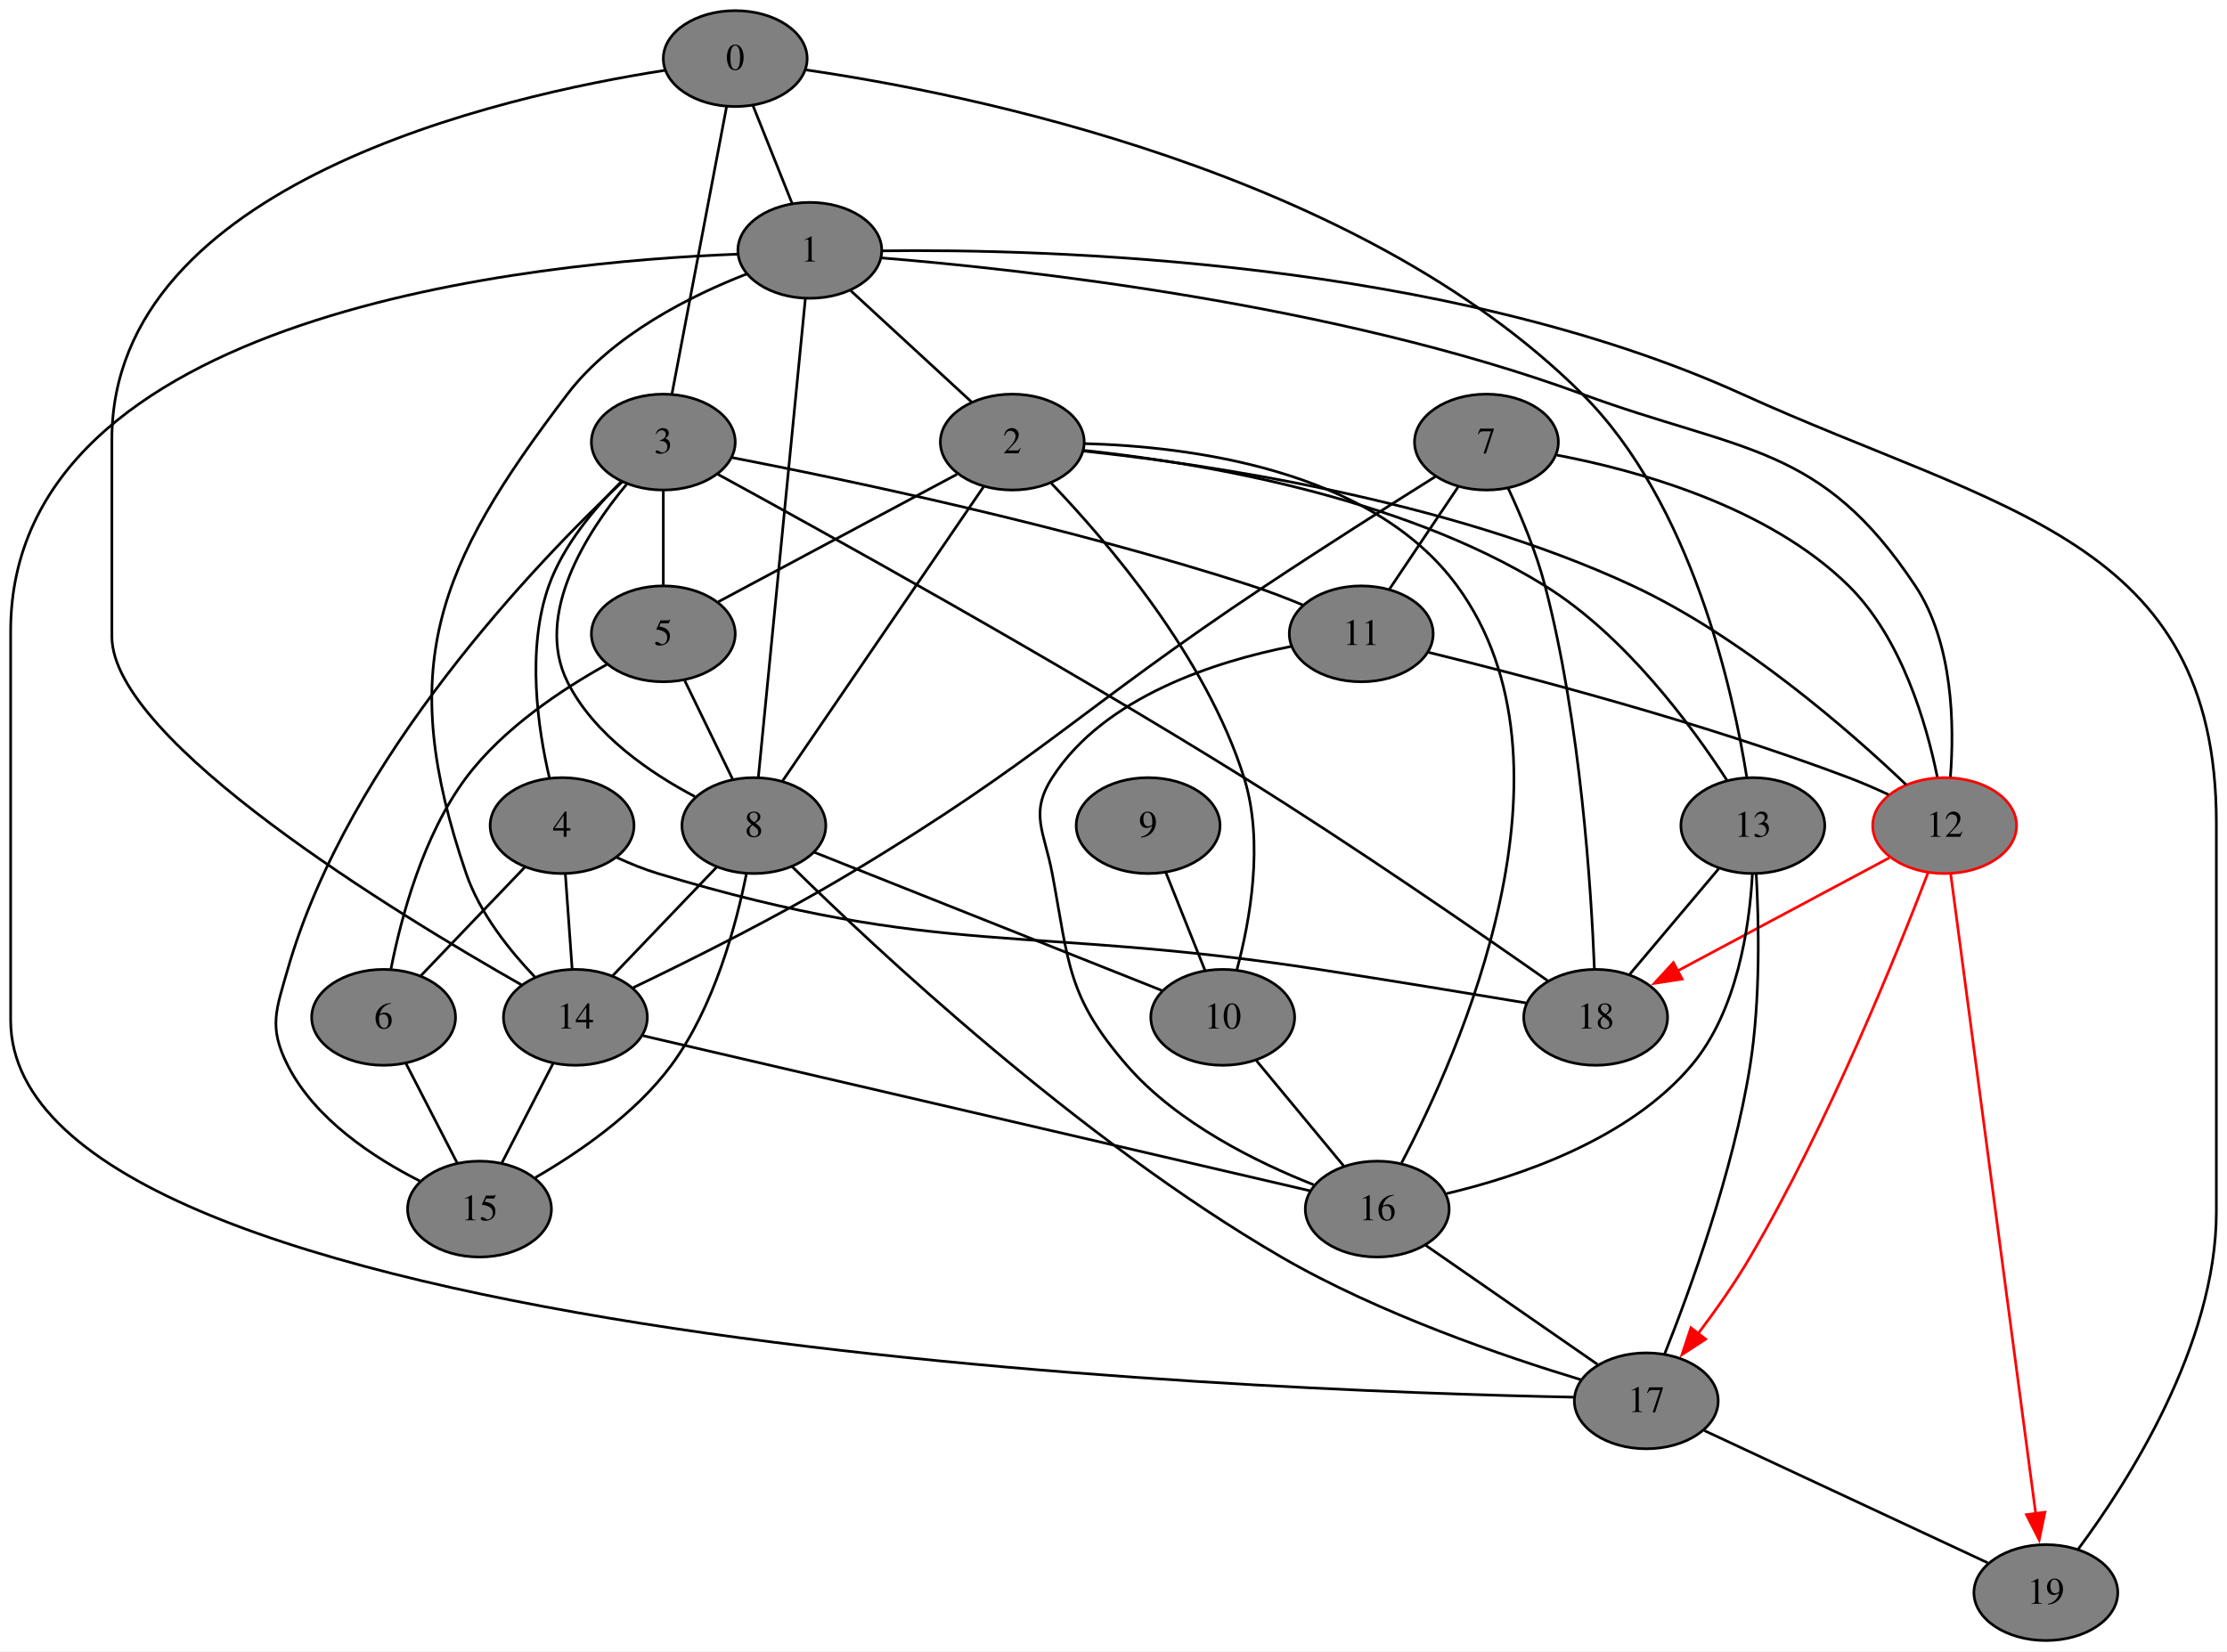
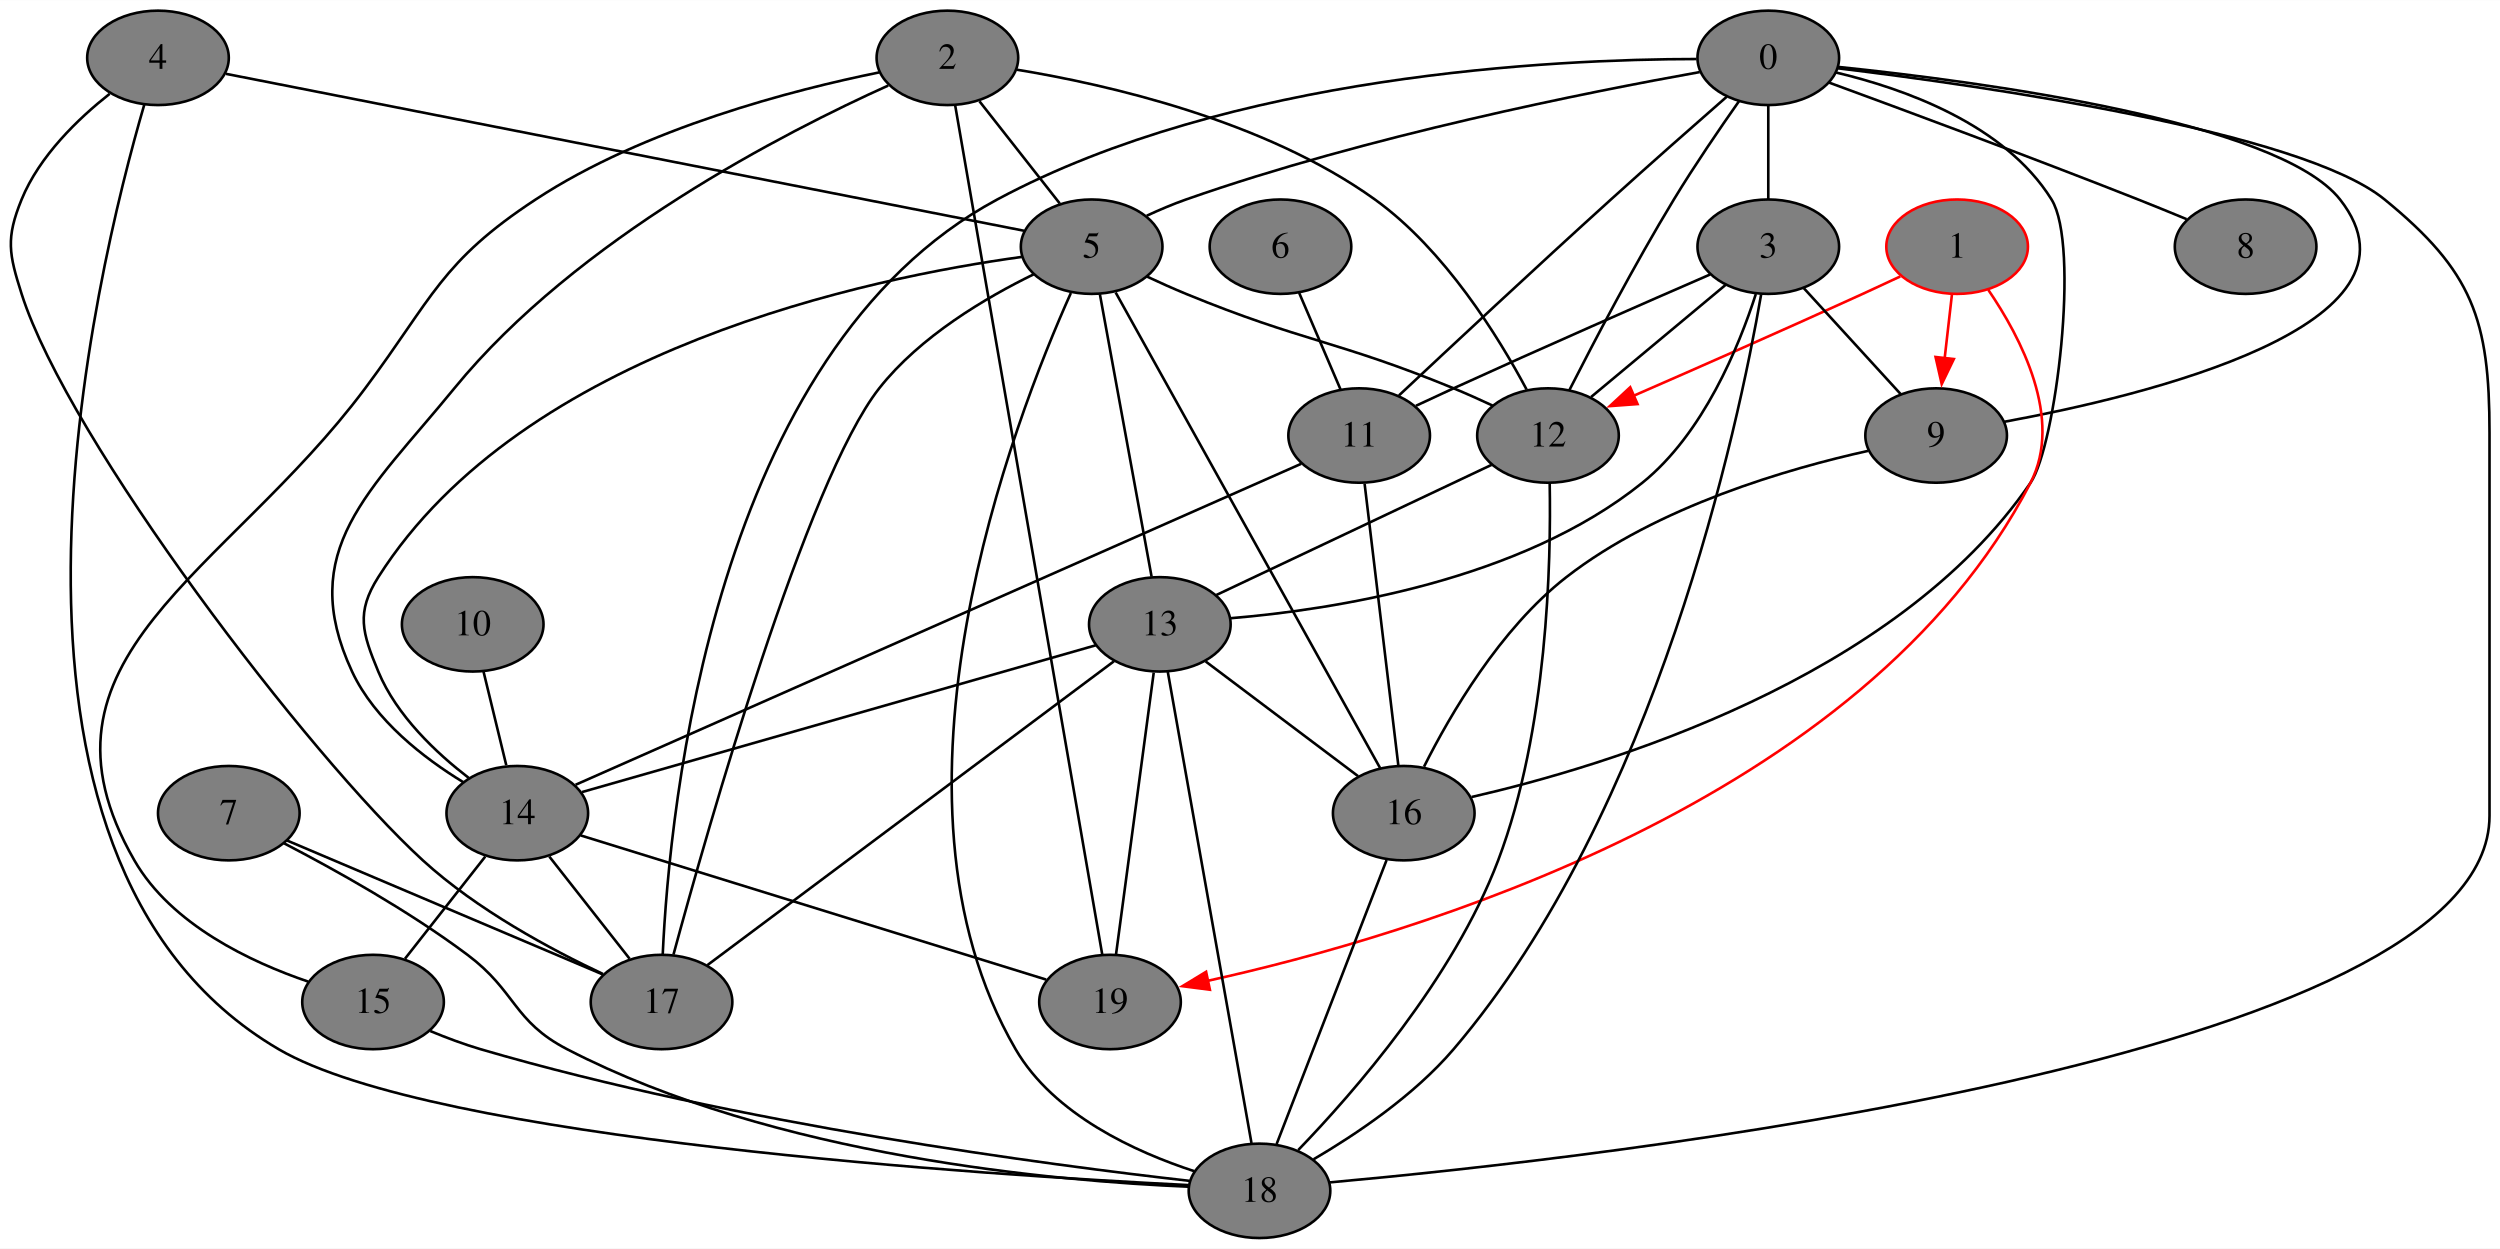
- <svg xmlns="http://www.w3.org/2000/svg" width="836pt" height="620pt" viewBox="0.00 0.00 836.00 620.00">
-   <g id="graph0" class="graph" transform="scale(1 1) rotate(0) translate(4 616)">
-     <polygon fill="white" stroke="none" points="-4,4 -4,-616 832,-616 832,4 -4,4" />
+ <svg xmlns="http://www.w3.org/2000/svg" width="953pt" height="476pt" viewBox="0.00 0.00 953.24 476.00">
+   <g id="graph0" class="graph" transform="scale(1 1) rotate(0) translate(4 472)">
+     <polygon fill="white" stroke="none" points="-4,4 -4,-472 949.24,-472 949.24,4 -4,4" />
    <g id="node1" class="node">
-       <ellipse fill="gray" stroke="black" cx="272" cy="-594" rx="27" ry="18" />
-       <text text-anchor="middle" x="272" y="-589.8" font-family="Times,serif" font-size="14.00">0</text>
+       <ellipse fill="gray" stroke="black" cx="670.24" cy="-450" rx="27" ry="18" />
+       <text text-anchor="middle" x="670.24" y="-445.8" font-family="Times,serif" font-size="14.00">0</text>
+     </g>
+     <g id="node4" class="node">
+       <ellipse fill="gray" stroke="black" cx="670.24" cy="-378" rx="27" ry="18" />
+       <text text-anchor="middle" x="670.24" y="-373.8" font-family="Times,serif" font-size="14.00">3</text>
+     </g>
+     <g id="edge1" class="edge">
+       <path fill="none" stroke="black" d="M670.24,-431.7C670.24,-420.85 670.24,-406.92 670.24,-396.1" />
+     </g>
+     <g id="node6" class="node">
+       <ellipse fill="gray" stroke="black" cx="412.24" cy="-378" rx="27" ry="18" />
+       <text text-anchor="middle" x="412.24" y="-373.8" font-family="Times,serif" font-size="14.00">5</text>
+     </g>
+     <g id="edge2" class="edge">
+       <path fill="none" stroke="black" d="M644.1,-444.58C602.08,-437.06 517.22,-420.23 448.24,-396 443.28,-394.26 438.1,-392.05 433.25,-389.81" />
+     </g>
+     <g id="node9" class="node">
+       <ellipse fill="gray" stroke="black" cx="852.24" cy="-378" rx="27" ry="18" />
+       <text text-anchor="middle" x="852.24" y="-373.8" font-family="Times,serif" font-size="14.00">8</text>
+     </g>
+     <g id="edge3" class="edge">
+       <path fill="none" stroke="black" d="M693.29,-440.61C721.28,-430.35 769.89,-412.34 811.24,-396 817.26,-393.62 823.74,-390.97 829.74,-388.49" />
+     </g>
+     <g id="node10" class="node">
+       <ellipse fill="gray" stroke="black" cx="734.24" cy="-306" rx="27" ry="18" />
+       <text text-anchor="middle" x="734.24" y="-301.8" font-family="Times,serif" font-size="14.00">9</text>
+     </g>
+     <g id="edge4" class="edge">
+       <path fill="none" stroke="black" d="M697.07,-446.53C749.98,-441.06 864.71,-425.93 888.24,-396 926.02,-347.93 813.24,-320.98 760.19,-311.23" />
+     </g>
+     <g id="node12" class="node">
+       <ellipse fill="gray" stroke="black" cx="514.24" cy="-306" rx="27" ry="18" />
+       <text text-anchor="middle" x="514.24" y="-301.8" font-family="Times,serif" font-size="14.00">11</text>
+     </g>
+     <g id="edge5" class="edge">
+       <path fill="none" stroke="black" d="M654.36,-435.15C642.21,-424.52 625.08,-409.43 610.24,-396 581.42,-369.92 548.27,-338.97 529.43,-321.3" />
+     </g>
+     <g id="node13" class="node">
+       <ellipse fill="gray" stroke="black" cx="586.24" cy="-306" rx="27" ry="18" />
+       <text text-anchor="middle" x="586.24" y="-301.8" font-family="Times,serif" font-size="14.00">12</text>
+     </g>
+     <g id="edge6" class="edge">
+       <path fill="none" stroke="black" d="M659.1,-433.51C651.76,-423.08 642.09,-408.93 634.24,-396 619.21,-371.24 603.61,-341.42 594.42,-323.36" />
+     </g>
+     <g id="node17" class="node">
+       <ellipse fill="gray" stroke="black" cx="531.24" cy="-162" rx="27" ry="18" />
+       <text text-anchor="middle" x="531.24" y="-157.8" font-family="Times,serif" font-size="14.00">16</text>
+     </g>
+     <g id="edge7" class="edge">
+       <path fill="none" stroke="black" d="M695.99,-444.43C721.85,-438.31 760.34,-424.72 778.24,-396 789.2,-378.41 779.87,-302.08 770.24,-288 718.83,-212.82 607.58,-179.72 557.09,-168.16" />
+     </g>
+     <g id="node18" class="node">
+       <ellipse fill="gray" stroke="black" cx="248.24" cy="-90" rx="27" ry="18" />
+       <text text-anchor="middle" x="248.24" y="-85.8" font-family="Times,serif" font-size="14.00">17</text>
+     </g>
+     <g id="edge8" class="edge">
+       <path fill="none" stroke="black" d="M642.88,-449.55C588.66,-449.51 465.13,-443.7 376.24,-396 267.95,-337.89 251.26,-163.8 248.7,-108.24" />
+     </g>
+     <g id="node19" class="node">
+       <ellipse fill="gray" stroke="black" cx="476.24" cy="-18" rx="27" ry="18" />
+       <text text-anchor="middle" x="476.24" y="-13.8" font-family="Times,serif" font-size="14.00">18</text>
+     </g>
+     <g id="edge9" class="edge">
+       <path fill="none" stroke="black" d="M696.85,-446.01C751.37,-439.4 873.34,-422.07 905.24,-396 938.82,-368.56 945.24,-350.37 945.24,-307 945.24,-307 945.24,-307 945.24,-161 945.24,-67.95 602.8,-30.24 503.14,-21.23" />
    </g>
    <g id="node2" class="node">
-       <ellipse fill="gray" stroke="black" cx="300" cy="-522" rx="27" ry="18" />
-       <text text-anchor="middle" x="300" y="-517.8" font-family="Times,serif" font-size="14.00">1</text>
-     </g>
-     <g id="edge1" class="edge">
-       <path fill="none" stroke="black" d="M278.64,-576.41C283.1,-565.25 288.96,-550.6 293.41,-539.47" />
-     </g>
-     <g id="node4" class="node">
-       <ellipse fill="gray" stroke="black" cx="245" cy="-450" rx="27" ry="18" />
-       <text text-anchor="middle" x="245" y="-445.8" font-family="Times,serif" font-size="14.00">3</text>
-     </g>
-     <g id="edge2" class="edge">
-       <path fill="none" stroke="black" d="M268.74,-575.87C263.55,-548.58 253.47,-495.52 248.27,-468.19" />
+       <ellipse fill="gray" stroke="red" cx="742.24" cy="-378" rx="27" ry="18" />
+       <text text-anchor="middle" x="742.24" y="-373.8" font-family="Times,serif" font-size="14.00">1</text>
+     </g>
+     <g id="edge10" class="edge">
+       <path fill="none" stroke="red" d="M740.26,-359.7C739.43,-352.41 738.44,-343.73 737.5,-335.54" />
+       <polygon fill="red" stroke="red" points="740.98,-335.15 736.37,-325.61 734.02,-335.94 740.98,-335.15" />
+     </g>
+     <g id="edge11" class="edge">
+       <path fill="none" stroke="red" d="M720.58,-366.66C715.86,-364.44 710.89,-362.13 706.24,-360 676.78,-346.54 643.02,-331.68 618.82,-321.13" />
+       <polygon fill="red" stroke="red" points="620.38,-317.99 609.82,-317.21 617.59,-324.41 620.38,-317.99" />
+     </g>
+     <g id="node20" class="node">
+       <ellipse fill="gray" stroke="black" cx="419.24" cy="-90" rx="27" ry="18" />
+       <text text-anchor="middle" x="419.24" y="-85.8" font-family="Times,serif" font-size="14.00">19</text>
+     </g>
+     <g id="edge12" class="edge">
+       <path fill="none" stroke="red" d="M754.1,-361.58C766.58,-343.32 782.81,-312.32 770.24,-288 707.01,-165.62 533.03,-114.9 456.36,-98.05" />
+       <polygon fill="red" stroke="red" points="457.33,-94.68 446.83,-96.03 455.88,-101.52 457.33,-94.68" />
+     </g>
+     <g id="node3" class="node">
+       <ellipse fill="gray" stroke="black" cx="357.24" cy="-450" rx="27" ry="18" />
+       <text text-anchor="middle" x="357.24" y="-445.8" font-family="Times,serif" font-size="14.00">2</text>
+     </g>
+     <g id="edge13" class="edge">
+       <path fill="none" stroke="black" d="M369.45,-433.46C378.56,-421.86 390.96,-406.08 400.07,-394.49" />
+     </g>
+     <g id="edge14" class="edge">
+       <path fill="none" stroke="black" d="M383.76,-445.48C418.01,-439.85 478.21,-426.23 520.24,-396 546.94,-376.79 567.42,-343.53 578.07,-323.57" />
+     </g>
+     <g id="node15" class="node">
+       <ellipse fill="gray" stroke="black" cx="193.24" cy="-162" rx="27" ry="18" />
+       <text text-anchor="middle" x="193.24" y="-157.8" font-family="Times,serif" font-size="14.00">14</text>
+     </g>
+     <g id="edge15" class="edge">
+       <path fill="none" stroke="black" d="M334.67,-439.44C295.82,-421.94 215.99,-381.21 169.24,-324 136.95,-284.48 108.7,-262.27 130.24,-216 138.93,-197.34 157.77,-182.9 172.6,-173.84" />
+     </g>
+     <g id="node16" class="node">
+       <ellipse fill="gray" stroke="black" cx="138.24" cy="-90" rx="27" ry="18" />
+       <text text-anchor="middle" x="138.24" y="-85.8" font-family="Times,serif" font-size="14.00">15</text>
+     </g>
+     <g id="edge16" class="edge">
+       <path fill="none" stroke="black" d="M331.27,-444.46C298.58,-437.83 241.72,-423.24 200.24,-396 164.2,-372.34 161.04,-358.54 135.24,-324 81.96,-252.65 2.86,-221.2 47.24,-144 61.36,-119.43 91.74,-105.18 113.52,-97.77" />
+     </g>
+     <g id="edge17" class="edge">
+       <path fill="none" stroke="black" d="M360.23,-431.73C370.73,-371.12 405.83,-168.44 416.28,-108.09" />
+     </g>
+     <g id="edge18" class="edge">
+       <path fill="none" stroke="black" d="M683.81,-362.15C694.67,-350.28 709.83,-333.7 720.69,-321.82" />
+     </g>
+     <g id="edge19" class="edge">
+       <path fill="none" stroke="black" d="M648.05,-367.4C623.91,-356.91 584.21,-339.52 550.24,-324 545.59,-321.87 540.62,-319.56 535.9,-317.34" />
+     </g>
+     <g id="edge20" class="edge">
+       <path fill="none" stroke="black" d="M654.04,-363.5C639.26,-351.19 617.53,-333.07 602.67,-320.69" />
    </g>
    <g id="node14" class="node">
-       <ellipse fill="gray" stroke="black" cx="654" cy="-306" rx="27" ry="18" />
-       <text text-anchor="middle" x="654" y="-301.8" font-family="Times,serif" font-size="14.00">13</text>
-     </g>
-     <g id="edge3" class="edge">
-       <path fill="none" stroke="black" d="M298.48,-589.76C358.4,-581.07 505.74,-551.94 590,-468 631.13,-427.03 646.62,-356.33 651.75,-324.01" />
-     </g>
-     <g id="node15" class="node">
-       <ellipse fill="gray" stroke="black" cx="212" cy="-234" rx="27" ry="18" />
-       <text text-anchor="middle" x="212" y="-229.8" font-family="Times,serif" font-size="14.00">14</text>
-     </g>
-     <g id="edge4" class="edge">
-       <path fill="none" stroke="black" d="M245.61,-589.59C184.42,-580.07 38,-547.23 38,-451 38,-451 38,-451 38,-377 38,-337.72 145.8,-272.3 191.7,-246.23" />
-     </g>
-     <g id="node3" class="node">
-       <ellipse fill="gray" stroke="black" cx="376" cy="-450" rx="27" ry="18" />
-       <text text-anchor="middle" x="376" y="-445.8" font-family="Times,serif" font-size="14.00">2</text>
-     </g>
-     <g id="edge5" class="edge">
-       <path fill="none" stroke="black" d="M315.38,-506.83C328.57,-494.69 347.46,-477.28 360.64,-465.14" />
-     </g>
-     <g id="node9" class="node">
-       <ellipse fill="gray" stroke="black" cx="279" cy="-306" rx="27" ry="18" />
-       <text text-anchor="middle" x="279" y="-301.8" font-family="Times,serif" font-size="14.00">8</text>
-     </g>
-     <g id="edge6" class="edge">
-       <path fill="none" stroke="black" d="M298.32,-503.85C294.38,-463.78 284.63,-364.38 280.69,-324.23" />
-     </g>
-     <g id="node13" class="node">
-       <ellipse fill="gray" stroke="red" cx="726" cy="-306" rx="27" ry="18" />
-       <text text-anchor="middle" x="726" y="-301.8" font-family="Times,serif" font-size="14.00">12</text>
-     </g>
-     <g id="edge7" class="edge">
-       <path fill="none" stroke="black" d="M326.79,-519.17C378.92,-514.94 497.03,-502.11 590,-468 650.19,-445.92 679.57,-449.43 715,-396 729.28,-374.46 729.67,-343.43 728.17,-324.28" />
-     </g>
-     <g id="edge8" class="edge">
-       <path fill="none" stroke="black" d="M276.3,-513.13C255.52,-505.03 226.06,-490.4 209,-468 159.47,-402.94 144.57,-365.37 171,-288 176.11,-273.03 187.37,-259.01 196.79,-249.15" />
-     </g>
-     <g id="node18" class="node">
-       <ellipse fill="gray" stroke="black" cx="614" cy="-90" rx="27" ry="18" />
-       <text text-anchor="middle" x="614" y="-85.8" font-family="Times,serif" font-size="14.00">17</text>
-     </g>
-     <g id="edge9" class="edge">
-       <path fill="none" stroke="black" d="M272.85,-520.56C199,-517.78 0,-499.14 0,-379 0,-379 0,-379 0,-233 0,-110.73 468,-93.72 586.82,-91.37" />
-     </g>
-     <g id="node20" class="node">
-       <ellipse fill="gray" stroke="black" cx="764" cy="-18" rx="27" ry="18" />
-       <text text-anchor="middle" x="764" y="-13.8" font-family="Times,serif" font-size="14.00">19</text>
-     </g>
-     <g id="edge10" class="edge">
-       <path fill="none" stroke="black" d="M327.31,-521.81C388.17,-522.58 538.38,-518.72 650,-468 747.11,-423.87 828,-413.67 828,-307 828,-307 828,-307 828,-161 828,-110.97 794.58,-59.09 776.04,-34.17" />
-     </g>
-     <g id="node6" class="node">
-       <ellipse fill="gray" stroke="black" cx="245" cy="-378" rx="27" ry="18" />
-       <text text-anchor="middle" x="245" y="-373.8" font-family="Times,serif" font-size="14.00">5</text>
-     </g>
-     <g id="edge11" class="edge">
-       <path fill="none" stroke="black" d="M355.24,-437.91C330.71,-424.8 290.15,-403.12 265.66,-390.04" />
-     </g>
-     <g id="edge12" class="edge">
-       <path fill="none" stroke="black" d="M365.25,-433.26C346.6,-405.97 308.48,-350.15 289.8,-322.81" />
+       <ellipse fill="gray" stroke="black" cx="438.24" cy="-234" rx="27" ry="18" />
+       <text text-anchor="middle" x="438.24" y="-229.8" font-family="Times,serif" font-size="14.00">13</text>
+     </g>
+     <g id="edge21" class="edge">
+       <path fill="none" stroke="black" d="M665.5,-359.96C659.02,-339.83 645.48,-306.73 622.24,-288 575.78,-250.56 504.01,-239.56 465.27,-236.34" />
+     </g>
+     <g id="edge22" class="edge">
+       <path fill="none" stroke="black" d="M667.52,-359.8C658.87,-309.9 627.81,-162.9 550.24,-72 535.16,-54.33 513,-39.48 496.86,-30.03" />
+     </g>
+     <g id="node5" class="node">
+       <ellipse fill="gray" stroke="black" cx="56.24" cy="-450" rx="27" ry="18" />
+       <text text-anchor="middle" x="56.24" y="-445.8" font-family="Times,serif" font-size="14.00">4</text>
+     </g>
+     <g id="edge23" class="edge">
+       <path fill="none" stroke="black" d="M82.13,-443.91C147.89,-430.98 320.79,-396.98 386.45,-384.07" />
+     </g>
+     <g id="edge24" class="edge">
+       <path fill="none" stroke="black" d="M37.83,-436.3C25.77,-426.79 11.02,-412.59 4.24,-396 -1.81,-381.19 -0.61,-375.25 4.24,-360 22.08,-303.95 113.84,-183.7 157.24,-144 177.88,-125.12 206.35,-109.88 225.92,-100.67" />
+     </g>
+     <g id="edge25" class="edge">
+       <path fill="none" stroke="black" d="M51.03,-432.22C32.55,-368.99 -22.38,-144.95 102.24,-72 161.38,-37.38 373.23,-23.96 449.03,-20.2" />
+     </g>
+     <g id="edge26" class="edge">
+       <path fill="none" stroke="black" d="M433.4,-366.57C438.23,-364.31 443.38,-362 448.24,-360 492.7,-341.71 505.78,-342.29 550.24,-324 555.1,-322 560.24,-319.69 565.08,-317.43" />
+     </g>
+     <g id="edge27" class="edge">
+       <path fill="none" stroke="black" d="M415.38,-359.87C420.37,-332.58 430.09,-279.52 435.09,-252.19" />
+     </g>
+     <g id="edge28" class="edge">
+       <path fill="none" stroke="black" d="M385.6,-374.1C328.6,-366.28 195.51,-339.1 140.24,-252 131.67,-238.49 134.12,-230.78 140.24,-216 147.21,-199.17 162.41,-184.9 174.75,-175.42" />
+     </g>
+     <g id="edge29" class="edge">
+       <path fill="none" stroke="black" d="M421.38,-360.56C443.58,-320.63 500.16,-218.89 522.23,-179.2" />
+     </g>
+     <g id="edge30" class="edge">
+       <path fill="none" stroke="black" d="M390.1,-367.45C371.96,-358.6 346.83,-343.81 331.24,-324 303.49,-288.74 265.73,-155.75 252.8,-108.11" />
+     </g>
+     <g id="edge31" class="edge">
+       <path fill="none" stroke="black" d="M404.33,-360.35C382.59,-311.95 327.12,-168.58 383.24,-72 397.81,-46.93 429.15,-32.74 451.42,-25.47" />
+     </g>
+     <g id="node7" class="node">
+       <ellipse fill="gray" stroke="black" cx="484.24" cy="-378" rx="27" ry="18" />
+       <text text-anchor="middle" x="484.24" y="-373.8" font-family="Times,serif" font-size="14.00">6</text>
+     </g>
+     <g id="edge32" class="edge">
+       <path fill="none" stroke="black" d="M491.35,-360.41C496.13,-349.25 502.41,-334.6 507.18,-323.47" />
+     </g>
+     <g id="node8" class="node">
+       <ellipse fill="gray" stroke="black" cx="83.24" cy="-162" rx="27" ry="18" />
+       <text text-anchor="middle" x="83.24" y="-157.8" font-family="Times,serif" font-size="14.00">7</text>
+     </g>
+     <g id="edge33" class="edge">
+       <path fill="none" stroke="black" d="M105.49,-151.56C136.98,-138.2 194.23,-113.91 225.81,-100.51" />
+     </g>
+     <g id="edge34" class="edge">
+       <path fill="none" stroke="black" d="M104.33,-150.5C123.35,-140.63 151.7,-124.88 174.24,-108 192.86,-94.05 191.59,-82.71 212.24,-72 291.51,-30.91 399.45,-21.63 449.15,-19.57" />
+     </g>
+     <g id="edge35" class="edge">
+       <path fill="none" stroke="black" d="M708.27,-300.14C678.1,-293.45 628.03,-279.05 593.24,-252 567.97,-232.35 548.92,-199.55 538.97,-179.73" />
    </g>
    <g id="node11" class="node">
-       <ellipse fill="gray" stroke="black" cx="455" cy="-234" rx="27" ry="18" />
-       <text text-anchor="middle" x="455" y="-229.8" font-family="Times,serif" font-size="14.00">10</text>
-     </g>
-     <g id="edge13" class="edge">
-       <path fill="none" stroke="black" d="M390.68,-434.5C411.53,-412.76 448.75,-369.41 463,-324 470.62,-299.72 465.19,-270.03 460.31,-251.82" />
-     </g>
-     <g id="edge14" class="edge">
-       <path fill="none" stroke="black" d="M402.69,-446.64C447.28,-441.91 538.9,-428.74 609,-396 650.16,-376.77 690.65,-341.26 711.5,-321.4" />
-     </g>
-     <g id="edge15" class="edge">
-       <path fill="none" stroke="black" d="M402.88,-446.88C443.22,-442.64 520.59,-430.36 576,-396 606.21,-377.27 631.21,-343.21 644.24,-323.09" />
-     </g>
-     <g id="node17" class="node">
-       <ellipse fill="gray" stroke="black" cx="513" cy="-162" rx="27" ry="18" />
-       <text text-anchor="middle" x="513" y="-157.8" font-family="Times,serif" font-size="14.00">16</text>
-     </g>
-     <g id="edge16" class="edge">
-       <path fill="none" stroke="black" d="M403.19,-449.43C441.62,-448.39 510.76,-440.06 543,-396 592.26,-328.69 543.67,-220.24 522.13,-179.32" />
-     </g>
-     <g id="node5" class="node">
-       <ellipse fill="gray" stroke="black" cx="207" cy="-306" rx="27" ry="18" />
-       <text text-anchor="middle" x="207" y="-301.8" font-family="Times,serif" font-size="14.00">4</text>
-     </g>
-     <g id="edge17" class="edge">
-       <path fill="none" stroke="black" d="M229.06,-434.99C219.19,-425.2 207.39,-411.19 202,-396 193.52,-372.08 197.95,-342.28 202.24,-323.95" />
-     </g>
-     <g id="edge18" class="edge">
-       <path fill="none" stroke="black" d="M245,-431.7C245,-420.85 245,-406.92 245,-396.1" />
-     </g>
-     <g id="edge19" class="edge">
-       <path fill="none" stroke="black" d="M231.27,-434.21C216.4,-416.29 196.39,-385.37 209,-360 218.91,-340.07 240.28,-325.64 256.82,-316.91" />
-     </g>
-     <g id="node12" class="node">
-       <ellipse fill="gray" stroke="black" cx="507" cy="-378" rx="27" ry="18" />
-       <text text-anchor="middle" x="507" y="-373.8" font-family="Times,serif" font-size="14.00">11</text>
-     </g>
-     <g id="edge20" class="edge">
-       <path fill="none" stroke="black" d="M270.89,-444.17C312.54,-436.1 396.77,-418.5 466,-396 472.3,-393.95 479,-391.36 485.11,-388.82" />
-     </g>
-     <g id="node16" class="node">
-       <ellipse fill="gray" stroke="black" cx="176" cy="-162" rx="27" ry="18" />
-       <text text-anchor="middle" x="176" y="-157.8" font-family="Times,serif" font-size="14.00">15</text>
-     </g>
-     <g id="edge21" class="edge">
-       <path fill="none" stroke="black" d="M229.62,-435.12C198.03,-405.37 126.84,-331.65 104,-252 99.59,-236.62 96.78,-230.28 104,-216 114.3,-195.64 136.51,-181.19 153.56,-172.57" />
-     </g>
-     <g id="node19" class="node">
-       <ellipse fill="gray" stroke="black" cx="595" cy="-234" rx="27" ry="18" />
-       <text text-anchor="middle" x="595" y="-229.8" font-family="Times,serif" font-size="14.00">18</text>
-     </g>
-     <g id="edge22" class="edge">
-       <path fill="none" stroke="black" d="M265.43,-437.94C304.37,-416.7 391.71,-368.39 463,-324 504.53,-298.14 551.73,-265.49 576.91,-247.81" />
-     </g>
-     <g id="node7" class="node">
-       <ellipse fill="gray" stroke="black" cx="140" cy="-234" rx="27" ry="18" />
-       <text text-anchor="middle" x="140" y="-229.8" font-family="Times,serif" font-size="14.00">6</text>
-     </g>
-     <g id="edge23" class="edge">
-       <path fill="none" stroke="black" d="M193.12,-290.5C181.62,-278.48 165.36,-261.49 153.86,-249.49" />
-     </g>
-     <g id="edge24" class="edge">
-       <path fill="none" stroke="black" d="M208.24,-287.7C209.01,-276.85 210.01,-262.92 210.78,-252.1" />
-     </g>
-     <g id="edge25" class="edge">
-       <path fill="none" stroke="black" d="M227.52,-294.03C232.48,-291.74 237.84,-289.56 243,-288 349.64,-255.87 380.93,-268.98 491,-252 517.58,-247.9 547.93,-242.9 568.95,-239.39" />
-     </g>
-     <g id="edge26" class="edge">
-       <path fill="none" stroke="black" d="M223.75,-366.47C207.25,-357.32 184.91,-342.6 171,-324 154.73,-302.25 146.53,-271.29 142.77,-252.2" />
-     </g>
-     <g id="edge27" class="edge">
-       <path fill="none" stroke="black" d="M253.06,-360.41C258.48,-349.25 265.59,-334.6 271,-323.47" />
-     </g>
-     <g id="edge28" class="edge">
-       <path fill="none" stroke="black" d="M148.35,-216.76C154.17,-205.46 161.89,-190.44 167.7,-179.15" />
-     </g>
-     <g id="node8" class="node">
-       <ellipse fill="gray" stroke="black" cx="554" cy="-450" rx="27" ry="18" />
-       <text text-anchor="middle" x="554" y="-445.8" font-family="Times,serif" font-size="14.00">7</text>
-     </g>
-     <g id="edge29" class="edge">
-       <path fill="none" stroke="black" d="M543.33,-433.12C535.64,-421.66 525.3,-406.26 517.62,-394.82" />
-     </g>
-     <g id="edge30" class="edge">
-       <path fill="none" stroke="black" d="M580.42,-445.12C610.6,-439.39 659.71,-425.91 690,-396 709.93,-376.33 719.2,-344.15 723.23,-324.35" />
-     </g>
-     <g id="edge31" class="edge">
-       <path fill="none" stroke="black" d="M534.75,-436.99C517.84,-426.38 492.64,-410.39 471,-396 400.78,-349.3 387.31,-331.38 315,-288 287.75,-271.65 254.9,-255.3 233.75,-245.17" />
-     </g>
-     <g id="edge32" class="edge">
-       <path fill="none" stroke="black" d="M562.15,-432.7C566.93,-422.42 572.68,-408.72 576,-396 589.37,-344.8 593.35,-281.97 594.52,-252.21" />
-     </g>
-     <g id="edge33" class="edge">
-       <path fill="none" stroke="black" d="M301.65,-295.99C335.35,-282.59 398.35,-257.53 432.16,-244.08" />
-     </g>
-     <g id="edge34" class="edge">
-       <path fill="none" stroke="black" d="M265.12,-290.5C253.62,-278.48 237.36,-261.49 225.86,-249.49" />
-     </g>
-     <g id="edge35" class="edge">
-       <path fill="none" stroke="black" d="M276.18,-287.84C272.37,-268.79 264.13,-237.85 248,-216 234.54,-197.77 213.02,-183.09 197,-173.85" />
+       <ellipse fill="gray" stroke="black" cx="176.24" cy="-234" rx="27" ry="18" />
+       <text text-anchor="middle" x="176.24" y="-229.8" font-family="Times,serif" font-size="14.00">10</text>
    </g>
    <g id="edge36" class="edge">
-       <path fill="none" stroke="black" d="M293.2,-290.73C324.18,-260.27 401.13,-188.04 477,-144 513.94,-122.56 561.19,-106.48 589.45,-97.93" />
-     </g>
-     <g id="node10" class="node">
-       <ellipse fill="gray" stroke="black" cx="427" cy="-306" rx="27" ry="18" />
-       <text text-anchor="middle" x="427" y="-301.8" font-family="Times,serif" font-size="14.00">9</text>
+       <path fill="none" stroke="black" d="M180.35,-216.05C182.99,-205.21 186.39,-191.18 189.04,-180.28" />
    </g>
    <g id="edge37" class="edge">
-       <path fill="none" stroke="black" d="M433.64,-288.41C438.1,-277.25 443.96,-262.6 448.41,-251.47" />
+       <path fill="none" stroke="black" d="M492.18,-295.24C433.53,-269.3 274.28,-198.85 215.46,-172.83" />
    </g>
    <g id="edge38" class="edge">
-       <path fill="none" stroke="black" d="M467.59,-217.81C477.31,-206.07 490.72,-189.89 500.44,-178.16" />
+       <path fill="none" stroke="black" d="M516.32,-287.59C519.6,-260.19 525.93,-207.32 529.19,-180.11" />
    </g>
    <g id="edge39" class="edge">
-       <path fill="none" stroke="black" d="M532.28,-371.04C567.97,-362.31 634.93,-344.83 690,-324 694.91,-322.14 700.08,-319.89 704.92,-317.64" />
+       <path fill="none" stroke="black" d="M564.72,-294.82C536.66,-281.55 487.86,-258.47 459.79,-245.19" />
    </g>
    <g id="edge40" class="edge">
-       <path fill="none" stroke="black" d="M480.68,-373.27C452.97,-367.79 410.69,-354.64 391,-324 382.35,-310.54 388.05,-303.73 391,-288 397.33,-254.25 396.51,-241.95 419,-216 437.9,-194.2 468.07,-179.45 489.12,-171.15" />
+       <path fill="none" stroke="black" d="M586.89,-287.91C587.46,-257.79 586.09,-193.74 567.24,-144 550.12,-98.82 512.08,-55.38 491.01,-33.56" />
    </g>
    <g id="edge41" class="edge">
-       <path fill="none" stroke="red" d="M719.82,-288.45C708.41,-258.63 682.48,-194.31 653,-144 647.23,-134.16 640.03,-123.93 633.39,-115.11" />
-       <polygon fill="red" stroke="red" points="636.3,-113.16 627.42,-107.38 630.76,-117.44 636.3,-113.16" />
+       <path fill="none" stroke="black" d="M413.85,-226.03C367.01,-212.65 264.94,-183.49 217.89,-170.04" />
    </g>
    <g id="edge42" class="edge">
-       <path fill="none" stroke="red" d="M705.24,-293.91C683.78,-282.44 650.04,-264.41 625.53,-251.32" />
-       <polygon fill="red" stroke="red" points="627.46,-248.38 617,-246.75 624.17,-254.55 627.46,-248.38" />
+       <path fill="none" stroke="black" d="M455.73,-219.83C472.36,-207.32 497.22,-188.6 513.83,-176.11" />
    </g>
    <g id="edge43" class="edge">
-       <path fill="none" stroke="red" d="M728.26,-287.97C734.57,-240.49 752.4,-106.31 760.23,-47.36" />
-       <polygon fill="red" stroke="red" points="763.65,-48.18 761.5,-37.81 756.71,-47.26 763.65,-48.18" />
+       <path fill="none" stroke="black" d="M420.71,-219.9C384.51,-192.84 301.89,-131.1 265.73,-104.07" />
    </g>
    <g id="edge44" class="edge">
-       <path fill="none" stroke="black" d="M653.82,-287.59C652.74,-268.04 648.19,-236.37 631,-216 607.4,-188.02 566.01,-174.18 539.06,-167.82" />
+       <path fill="none" stroke="black" d="M441.28,-215.85C448.4,-175.78 466.05,-76.38 473.18,-36.23" />
    </g>
    <g id="edge45" class="edge">
-       <path fill="none" stroke="black" d="M655.28,-287.81C656.27,-269.8 656.91,-240.73 653,-216 646.68,-176.03 630.29,-131.21 620.9,-107.61" />
+       <path fill="none" stroke="black" d="M435.91,-215.59C432.24,-188.19 425.17,-135.32 421.53,-108.11" />
    </g>
    <g id="edge46" class="edge">
-       <path fill="none" stroke="black" d="M641.2,-289.81C631.3,-278.07 617.67,-261.89 607.78,-250.16" />
+       <path fill="none" stroke="black" d="M181.03,-145.46C171.92,-133.86 159.52,-118.08 150.41,-106.49" />
    </g>
    <g id="edge47" class="edge">
-       <path fill="none" stroke="black" d="M203.65,-216.76C197.83,-205.46 190.11,-190.44 184.3,-179.15" />
+       <path fill="none" stroke="black" d="M205.45,-145.46C214.56,-133.86 226.96,-118.08 236.07,-106.49" />
    </g>
    <g id="edge48" class="edge">
-       <path fill="none" stroke="black" d="M237.4,-227.09C294.24,-213.87 431.1,-182.05 487.77,-168.87" />
+       <path fill="none" stroke="black" d="M217.43,-153.51C260.81,-140.07 351.38,-112.02 394.89,-98.54" />
    </g>
    <g id="edge49" class="edge">
-       <path fill="none" stroke="black" d="M531.06,-148.49C549.33,-135.82 577.42,-116.35 595.76,-103.64" />
+       <path fill="none" stroke="black" d="M160.05,-78.93C166.17,-76.39 172.88,-73.86 179.24,-72 276.76,-43.45 397.04,-27.73 449.58,-21.8" />
    </g>
    <g id="edge50" class="edge">
-       <path fill="none" stroke="black" d="M635.81,-78.82C664.25,-65.55 713.71,-42.47 742.16,-29.19" />
+       <path fill="none" stroke="black" d="M524.71,-144.15C514.13,-116.82 493.34,-63.14 482.76,-35.82" />
    </g>
  </g>
</svg>
